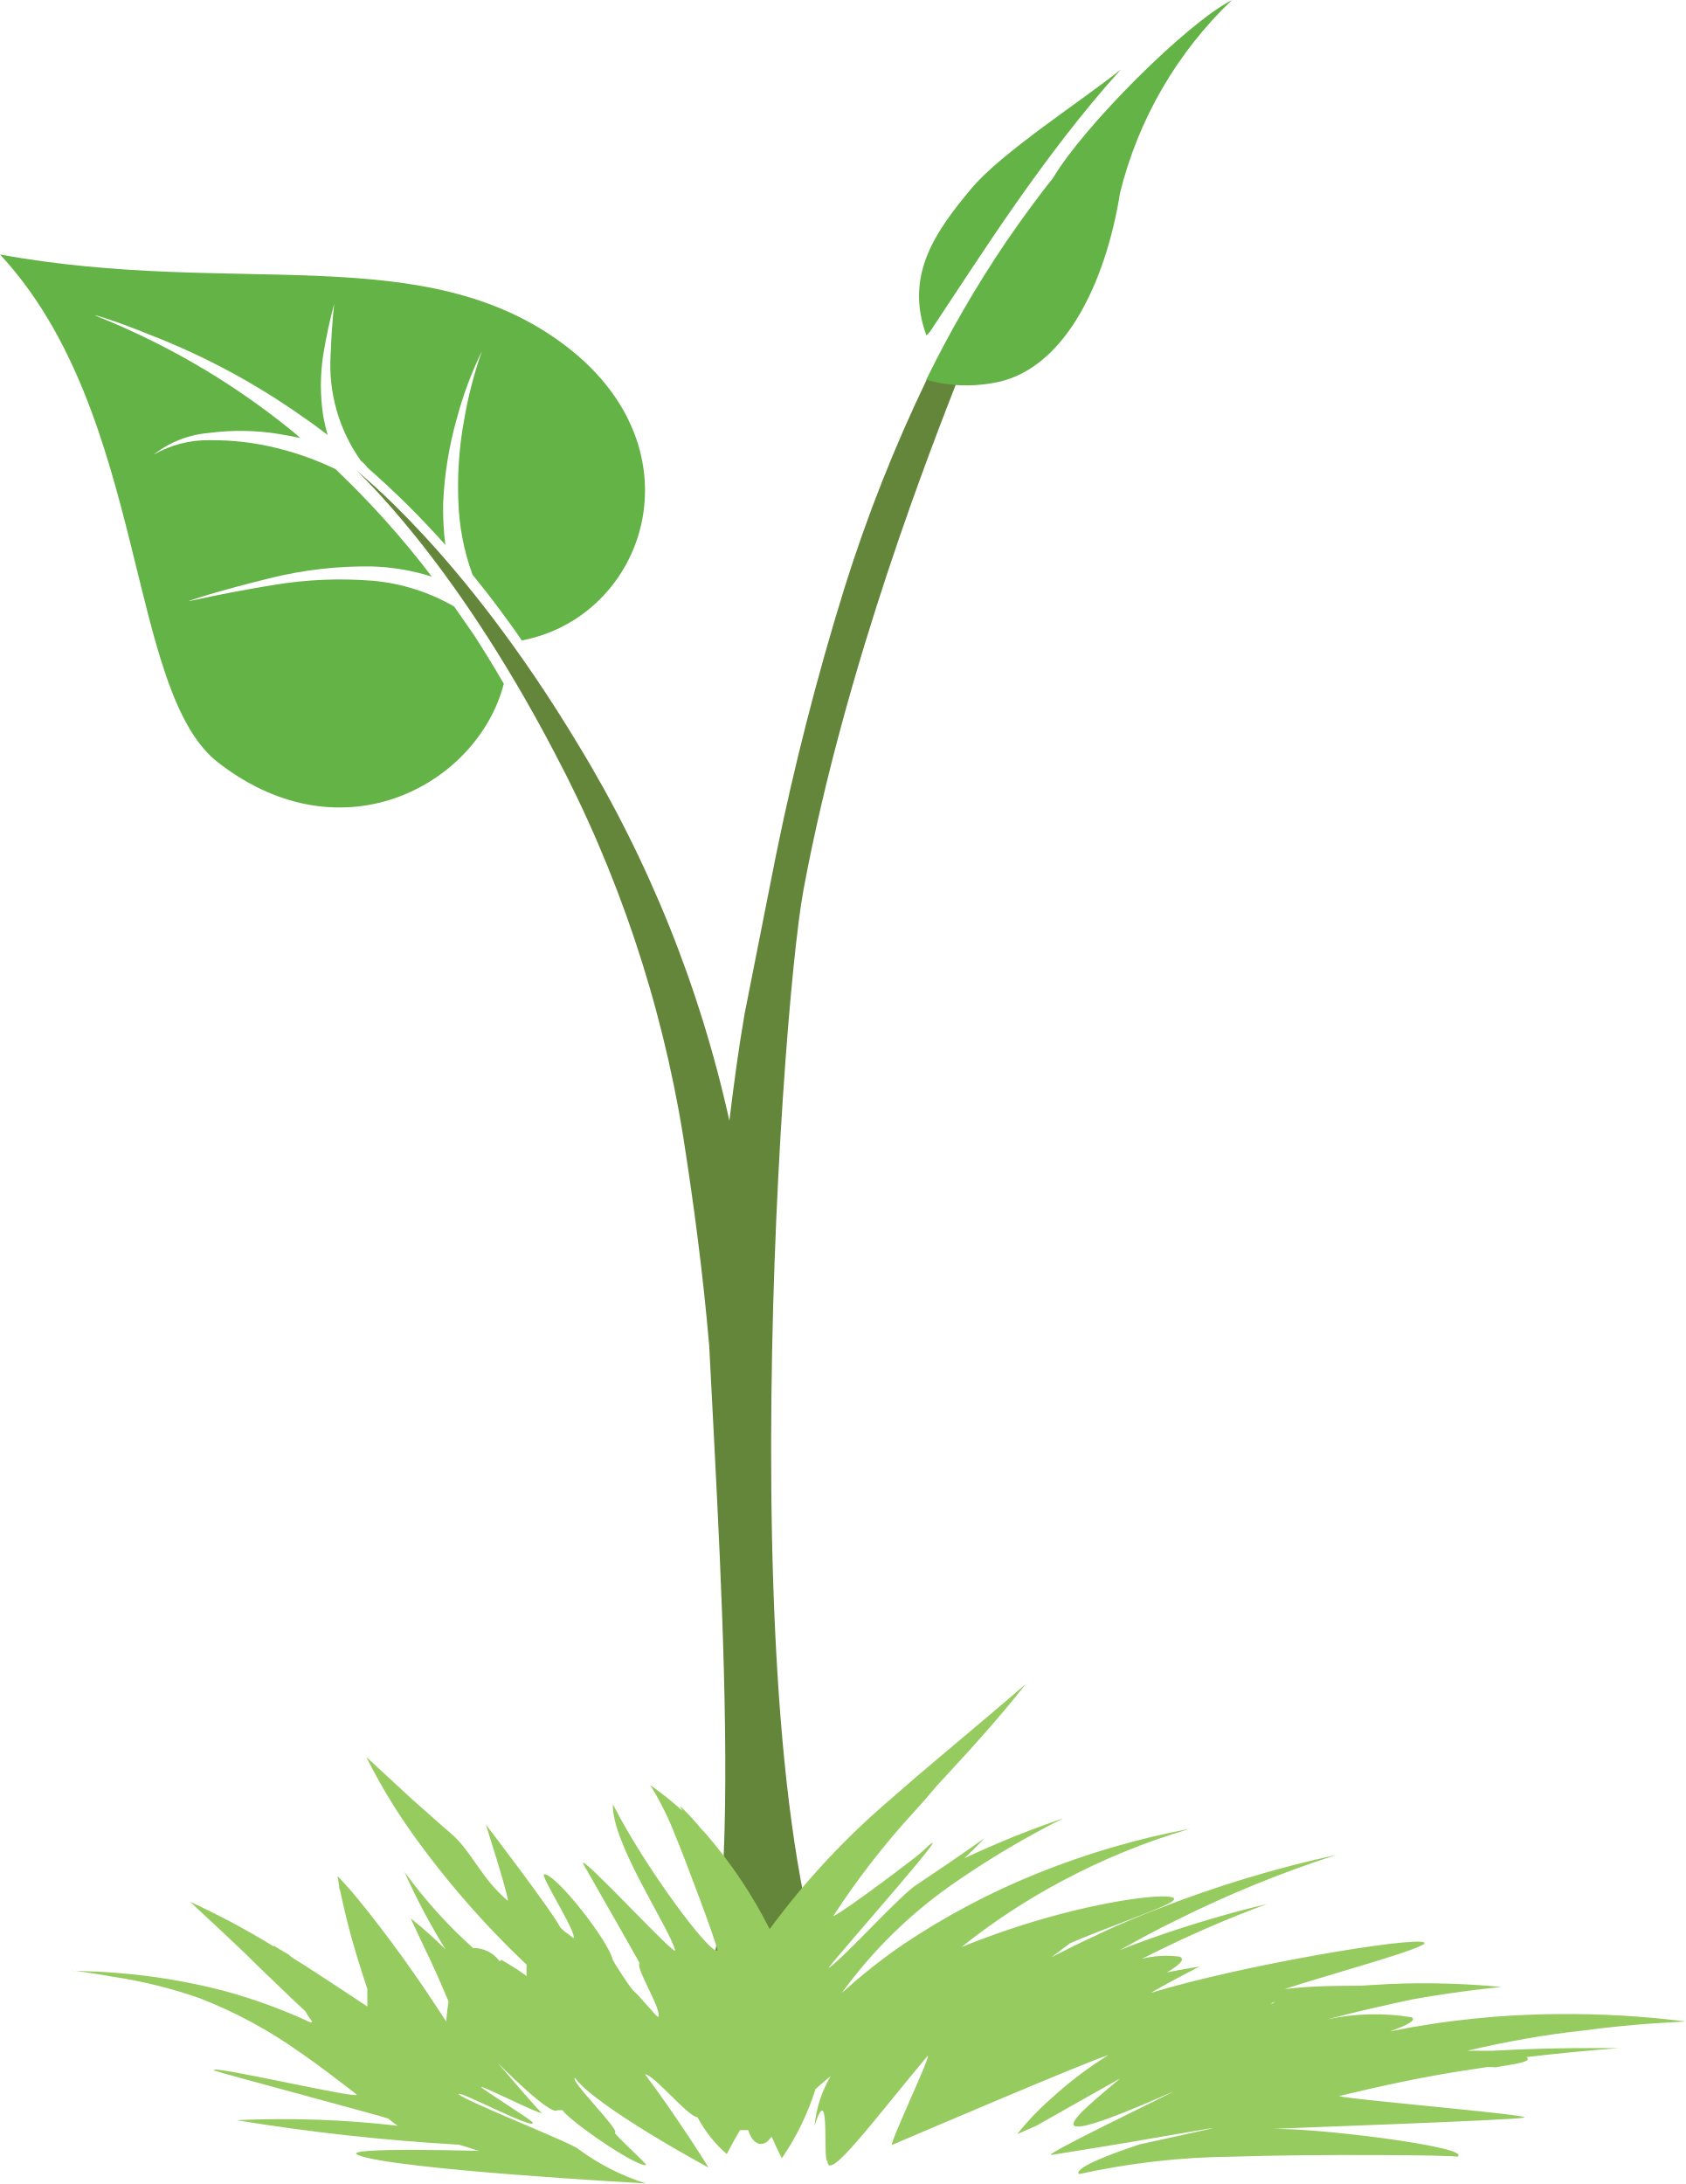
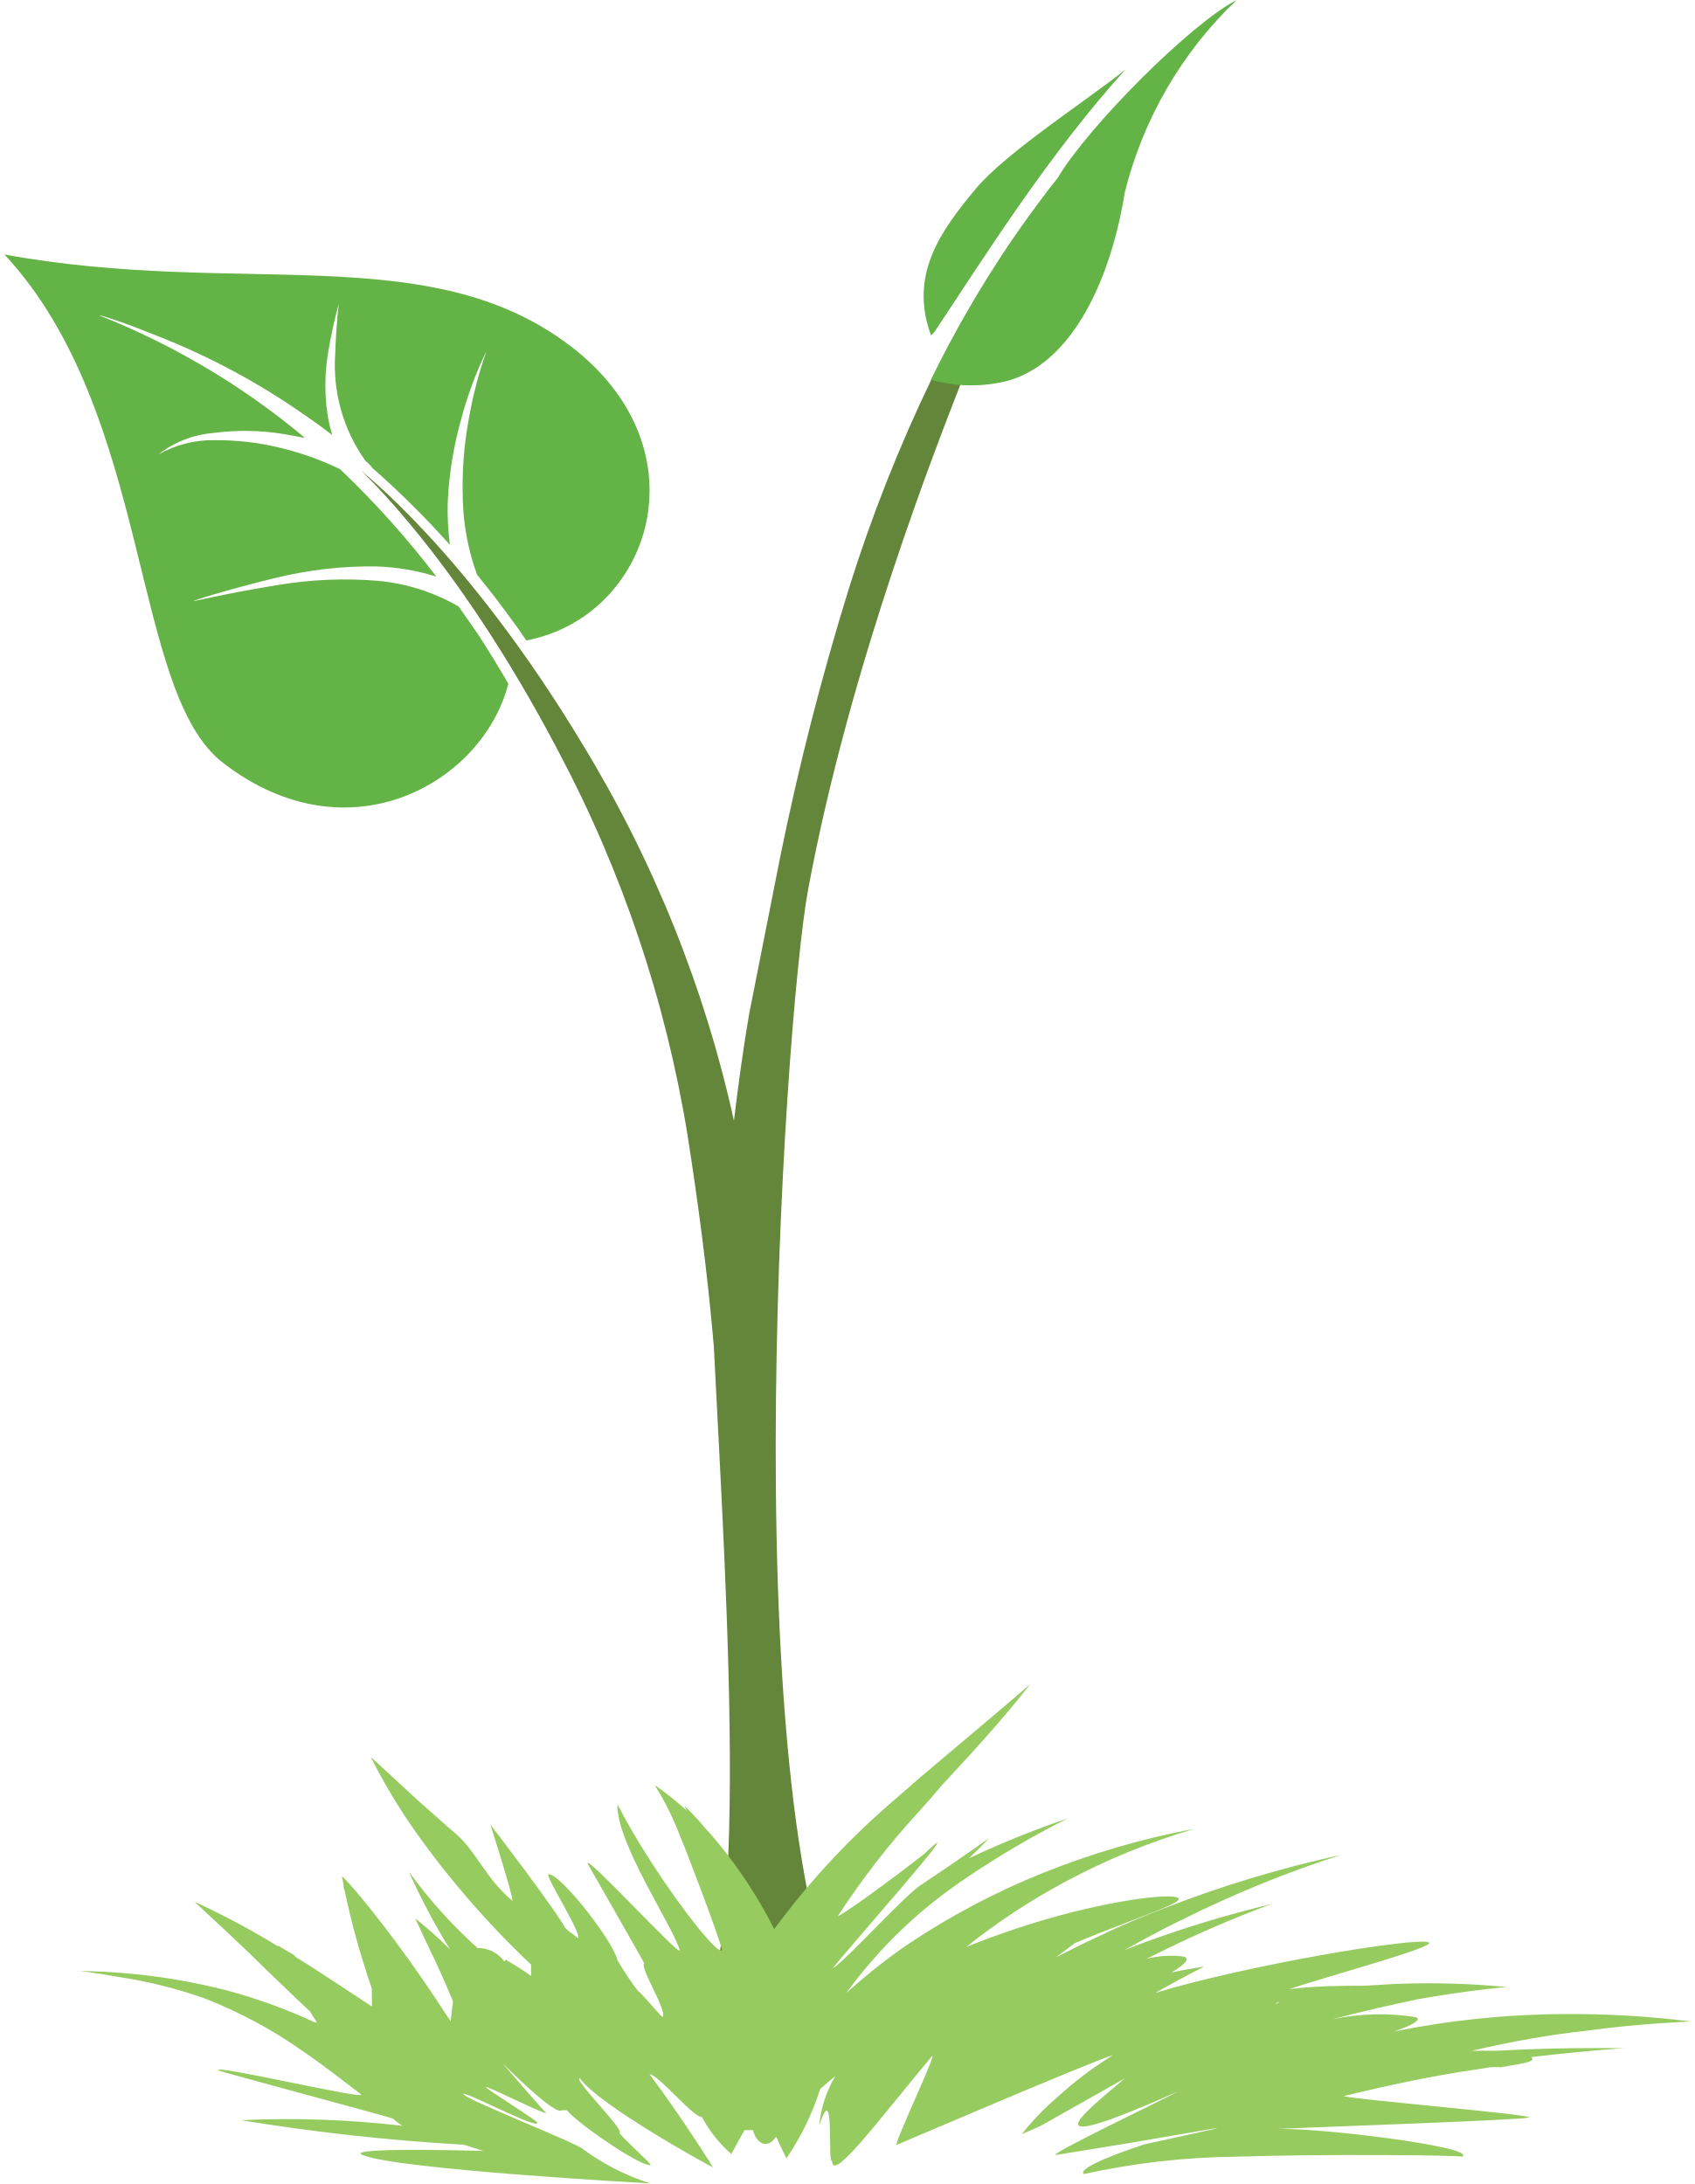
- <svg xmlns="http://www.w3.org/2000/svg" viewBox="0 0 84.51 109.5">
+ <svg xmlns="http://www.w3.org/2000/svg" width="90" height="116" viewBox="0 0 84.51 109.5">
  <defs>
    <style>.cls-1{fill:#64b346;}.cls-2{fill:#64863a;}.cls-3{fill:#96cb60;}</style>
  </defs>
  <g id="Layer_2" data-name="Layer 2">
    <g id="Layer_2-2" data-name="Layer 2">
      <path class="cls-1" d="M22.77,30.41a9.87,9.87,0,0,0-4.06-1.29,20.33,20.33,0,0,0-5,.21c-2.74.45-4.25.83-4.25.81s1.42-.5,4.11-1.16a20,20,0,0,1,5.08-.58,11.1,11.1,0,0,1,3,.51,45.09,45.09,0,0,0-4.83-5.39,15,15,0,0,0-2.92-1.05,13.41,13.41,0,0,0-3.37-.4,5.48,5.48,0,0,0-2.82.72,5.16,5.16,0,0,1,2.74-1.08,12.11,12.11,0,0,1,3.54.05c.34.06.7.12,1.07.2l-.29-.25a37.44,37.44,0,0,0-7.23-4.66c-1.79-.88-2.79-1.22-2.78-1.24s1,.26,2.82,1a35.32,35.32,0,0,1,7.6,4.09c.42.28.83.59,1.25.91a8.87,8.87,0,0,1-.22-.93,10,10,0,0,1,0-3.11,25.24,25.24,0,0,1,.55-2.55s-.12.9-.18,2.54a8.26,8.26,0,0,0,1.52,5.35,1.69,1.69,0,0,1,.34.35,44,44,0,0,1,3.89,3.86,13.83,13.83,0,0,1-.11-2.09A18.33,18.33,0,0,1,22.9,21a18.6,18.6,0,0,1,1.26-3.39A21.09,21.09,0,0,0,23.28,21a18.49,18.49,0,0,0-.3,4.11,11.84,11.84,0,0,0,.71,3.7c.46.57.92,1.15,1.37,1.76s.74,1,1.1,1.54c6.18-1.17,9.07-9.51,2.23-14.75C21.28,11.93,11.82,14.92,0,12.76c7.44,8,6.3,22,11,25.52,6.29,4.82,13,.94,14.26-4-.49-.85-1-1.67-1.5-2.45C23.4,31.31,23.08,30.86,22.77,30.41Z" />
      <path class="cls-2" d="M46.48,19a77.62,77.62,0,0,0-4.14,10.48,138.64,138.64,0,0,0-3.46,13.53l-1.55,7.84c-.3,1.74-.54,3.53-.76,5.34A61.83,61.83,0,0,0,29,37.35c-5.93-9.86-11.21-13.76-11.12-13.77-.08,0,4.71,4.19,9.91,14.13a62.34,62.34,0,0,1,6.45,19.18c.52,3.31,1,6.86,1.32,10.6.61,12.25,2.12,34.42-1.75,34.42l9.16.68c-6.68-9.69-3.91-51.4-2.68-58,2.11-11.34,6.53-22.48,7.79-25.71a7,7,0,0,0,1.66-.05C48.45,18.08,47.19,19.28,46.48,19Z" />
      <path class="cls-1" d="M52.8,8.92c-.64.8-1.44,1.87-2.36,3.21a57.34,57.34,0,0,0-4,6.91,7.34,7.34,0,0,0,3.3.17c3.55-.54,5.68-4.92,6.42-9.55A20,20,0,0,1,61.77,0C59.5,1.16,54.35,6.31,52.8,8.92Z" />
      <path class="cls-1" d="M46.63,16.63C49.1,12.92,52.3,7.8,56.2,3.48c-1.86,1.51-6,4.16-7.52,6-1.74,2.09-3.35,4.3-2.23,7.34Z" />
      <path class="cls-3" d="M76.42,106.17c.55-.13-9.83-1-9.24-1.09,2.13-.51,4.36-1,6.65-1.33l.7-.11.15,0,.18,0h0a.72.72,0,0,0,.23,0h-.06l.37-.06c.8-.13,1.29-.23,1.19-.38s0,0-.08-.06c1.52-.18,3.06-.33,4.63-.45l.65,0,.25,0H81.9l-.51,0c-1,0-3.33-.05-6.58.13l-.49,0-.76,0c2-.47,4-.82,5.71-1,3-.41,5.27-.45,5.24-.47a47.2,47.2,0,0,0-6.36-.37,43.82,43.82,0,0,0-8.47.87c.9-.32,1.35-.56,1.1-.71a11.37,11.37,0,0,0-4.21.1c1.51-.4,3-.73,4.26-1,2.58-.46,4.47-.61,4.45-.62a41.41,41.41,0,0,0-5.56-.15l-1.55.09c-1.08,0-2.38,0-3.77.17,2-.67,7.42-2.13,7-2.34-.54-.3-9.08,1.12-13.71,2.53.79-.45,1.61-.89,2.45-1.32,0,0-.62.09-1.63.29.66-.39.94-.68.62-.79a5,5,0,0,0-1.88.11l.57-.28a56.52,56.52,0,0,1,5.71-2.47,57.55,57.55,0,0,0-6.77,2.07l-.63.25c1-.55,1.92-1.06,2.84-1.5A57,57,0,0,1,67,93a58.9,58.9,0,0,0-9,2.73c-.86.33-1.75.7-2.66,1.12l-.37.18c-.75.34-1.49.71-2.25,1.1l.93-.7c.46-.2.92-.38,1.34-.55l.19-.07.23-.09c2.26-.89,3.78-1.39,3.4-1.58s-2.8.06-5.85.88a41.51,41.51,0,0,0-4.75,1.6,32.38,32.38,0,0,1,5-3.29,33.78,33.78,0,0,1,6.45-2.64A40.17,40.17,0,0,0,52,93.93a36.81,36.81,0,0,0-6.69,3.54,28.36,28.36,0,0,0-2.83,2.21l-.26.23c.1-.16.22-.3.33-.45a23.45,23.45,0,0,1,5.38-5.11,45,45,0,0,1,5.37-3.18,47.47,47.47,0,0,0-4.95,2c.72-.68,1-1,1-1S48.2,93,46,94.47c-.79.46-3.63,3.64-4.46,4.21.07-.23,7.38-8.43,4.59-5.75-.16.15-3.65,2.81-4.36,3.15a39.81,39.81,0,0,1,4.07-5.25l.45-.5.09-.1L47,89.5l.41-.44,1.1-1.2c2-2.2,2.9-3.41,2.9-3.41s-1.15,1-3.39,2.88l-.95.8-.73.62-.37.31L44.89,90l-.11.1a38.61,38.61,0,0,0-6.19,6.62A23.35,23.35,0,0,0,35.44,92a3.84,3.84,0,0,0-.27-.29,12,12,0,0,0-1.05-1.14s0,.08.1.22A16.13,16.13,0,0,0,32.6,89.5a14.86,14.86,0,0,1,1.29,2.61c.27.61,1.88,4.85,2.09,5.67-.29.35-3.64-4.14-5.25-7.32-.08,1.92,2.83,6.19,3.12,7.32.1.42-4.73-4.84-4.62-4.35,0,0,2.86,5,2.84,5-.24.21,1.19,2.43.92,2.7-.17-.13-1-1.14-1.18-1.27s-1-1.42-1.08-1.58c-.19-.93-2.86-4.35-3.45-4.31-.24,0,1.69,3,1.47,3.2-.65-.52-.07,0-.65-.52-.38-.78-3.74-5.18-3.74-5.17s1.09,3.39,1.11,3.83c-1.4-1.2-1.78-2.43-2.82-3.35l-.44-.38L20.65,90.2c-1.48-1.36-2.26-2.1-2.28-2.1a29,29,0,0,0,2.26,3.77A45.21,45.21,0,0,0,26.4,98.5c0,.18,0,.37,0,.57-.71-.52-1.29-.81-1.27-.82s0,0-.07.09a1.62,1.62,0,0,0-1.34-.67,24.22,24.22,0,0,1-3.44-3.82,32.13,32.13,0,0,0,2.06,3.89,20.36,20.36,0,0,0-1.75-1.56c.33.7.65,1.41,1,2.12.08.19.17.38.26.57s.27.61.41.94l.23.54c-.05.3-.09.63-.12,1l-.73-1.11c-.44-.67-.88-1.29-1.28-1.86l-.2-.28h0c-.84-1.16-1.57-2.1-2.12-2.77l-.12-.15c-.6-.73-1-1.12-1-1.12l.08.47c0,.07,0,.15.05.24.15.71.43,2,.95,3.65.13.41.26.84.42,1.3a4,4,0,0,0,0,.42c0,.14,0,.29,0,.46l-.2-.13-1.18-.78c-.87-.57-1.67-1.1-2.42-1.56L14.48,98l-.43-.25-.29-.18-.07,0a38.65,38.65,0,0,0-4.16-2.22l1.62,1.51.93.88.21.2c.55.54,1.18,1.16,1.9,1.84l.49.47.63.59a4.82,4.82,0,0,0,.29.45.53.53,0,0,0,.06.1l-.11,0a27.27,27.27,0,0,0-4.38-1.59,30.79,30.79,0,0,0-5.26-.88c-1.46-.12-2.37-.09-2.33-.11s.8.07,2.1.3A23.83,23.83,0,0,1,10,100.18a23.11,23.11,0,0,1,5,2.69l.19.13a0,0,0,0,1,0,0c.88.61,1.75,1.29,2.68,2,.43.34-7.6-1.55-7.13-1.19.08.06,8.65,2.35,8.73,2.41a4.08,4.08,0,0,0,.47.36,50.08,50.08,0,0,0-8.08-.28,105.94,105.94,0,0,0,11,1.22c.2-.06,1.46.52,1.5.33,0,0-7.48-.23-6.4.2,1.78.73,14.43,1.42,14.42,1.42A11.55,11.55,0,0,1,29,107.75c-.29-.29-5.66-2.4-6-2.75-.1-.26,3.85,1.84,3.71,1.42,0-.1-2.56-1.68-2.59-1.79.2,0,2.87,1.36,3.07,1.32.11.23-2.24-2.53-2.24-2.53s2.66,2.71,3,2.38l.25,0,.13.15c.87.85,3.64,2.7,4.06,2.6.12,0-1.61-1.54-1.56-1.63l0,0c.28-.1-2.31-2.65-2-2.74,1,1.41,6.68,4.5,6.69,4.49S33.85,106,32.34,104c.43,0,2.2,2.17,2.63,2.15A6.5,6.5,0,0,0,36.44,108q.31-.6.66-1.2h.42c.12.46.41.72.66.69s.32-.14.51-.36c.29.67.52,1.08.51,1.08a13.07,13.07,0,0,0,1.69-3.47c.23-.21.48-.42.76-.65a6,6,0,0,0-.81,2.49c.81-2.49.4,1.94.65,1.76,0,1.13,2.35-2.08,5-5.24.36-.37-2.1,4.78-1.74,4.43h0s10-4.28,10.82-4.49a18.89,18.89,0,0,0-2.86,2.17A13.49,13.49,0,0,0,51,107l.94-.41s4.25-2.4,4.22-2.38c-2.07,1.75-5.06,4.08,2.7.64-.74.4-6.8,3.3-6.12,3.19,3.84-.62,3.84-.62,8-1.34-.91.12,0,0,.07,0s-3.72.82-3.69.82c-3.7,1.23-3,1.49-3,1.48a37.19,37.19,0,0,1,7.64-.87c4.25-.14,11.1-.08,11.31,0,.85-.48-7.49-1.51-9.43-1.38C64.17,106.7,75.85,106.31,76.42,106.17Zm-12.61-5.72-.1,0,.22-.09Z" />
    </g>
  </g>
</svg>
